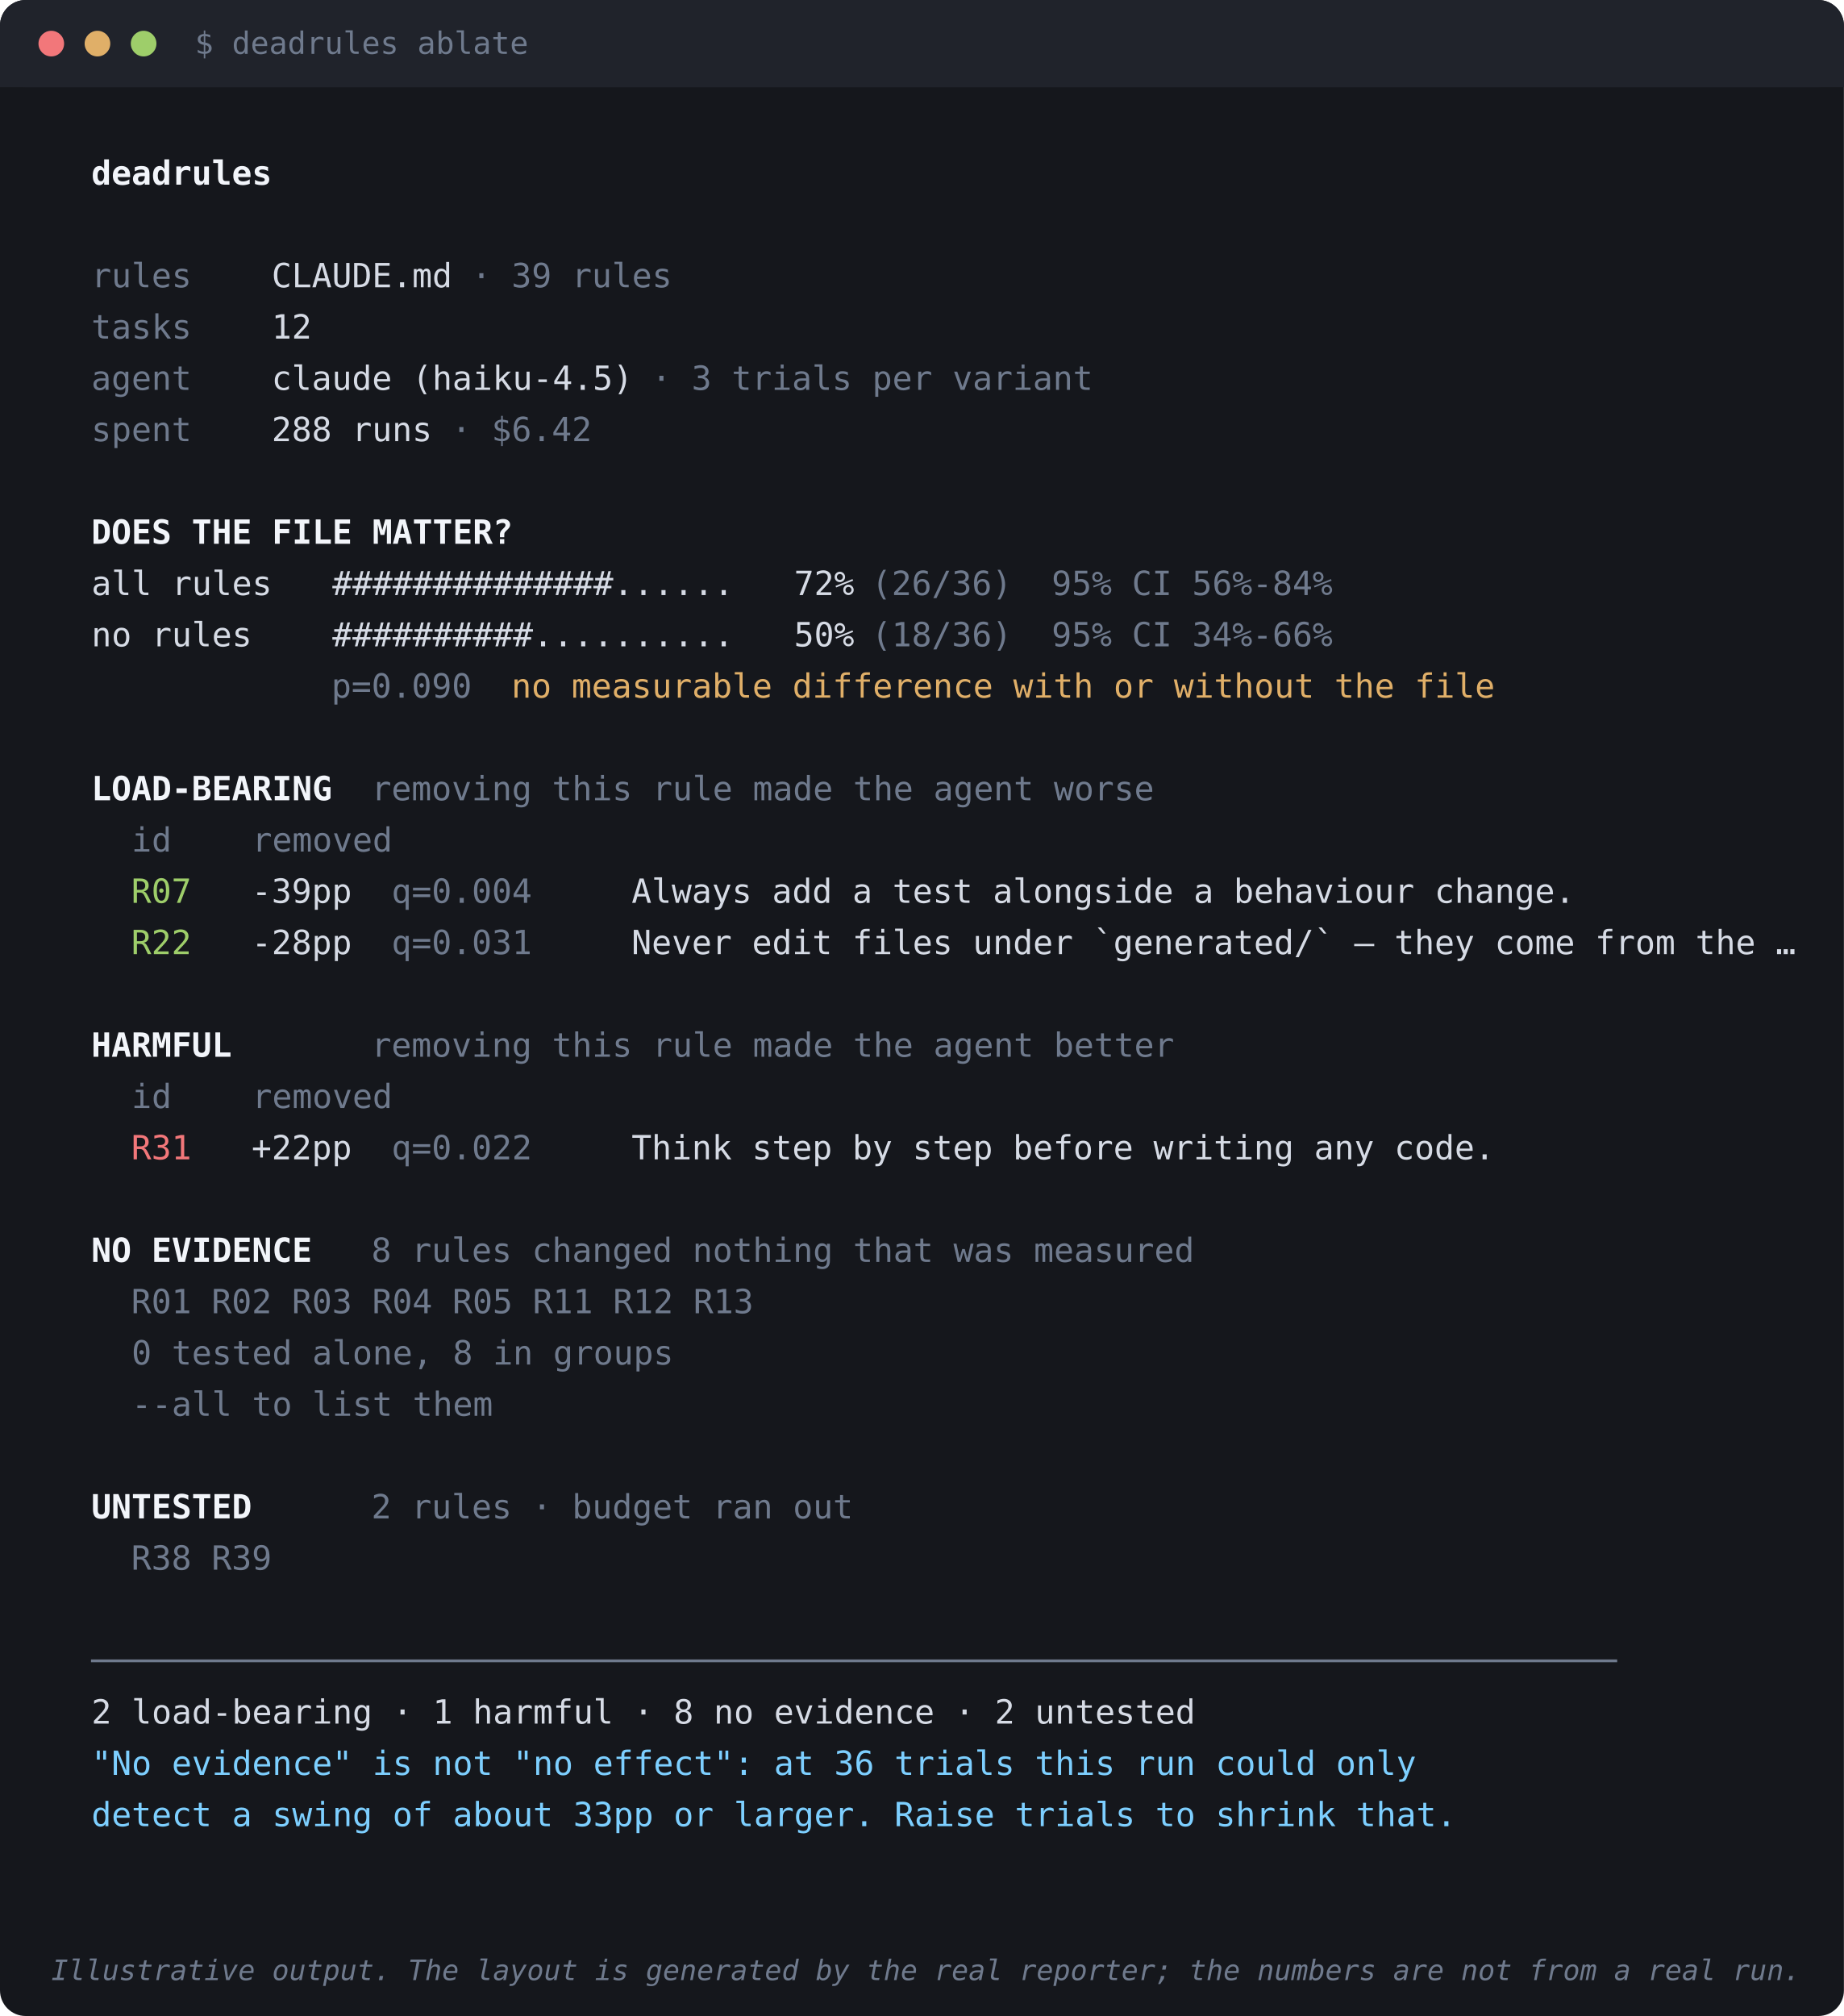
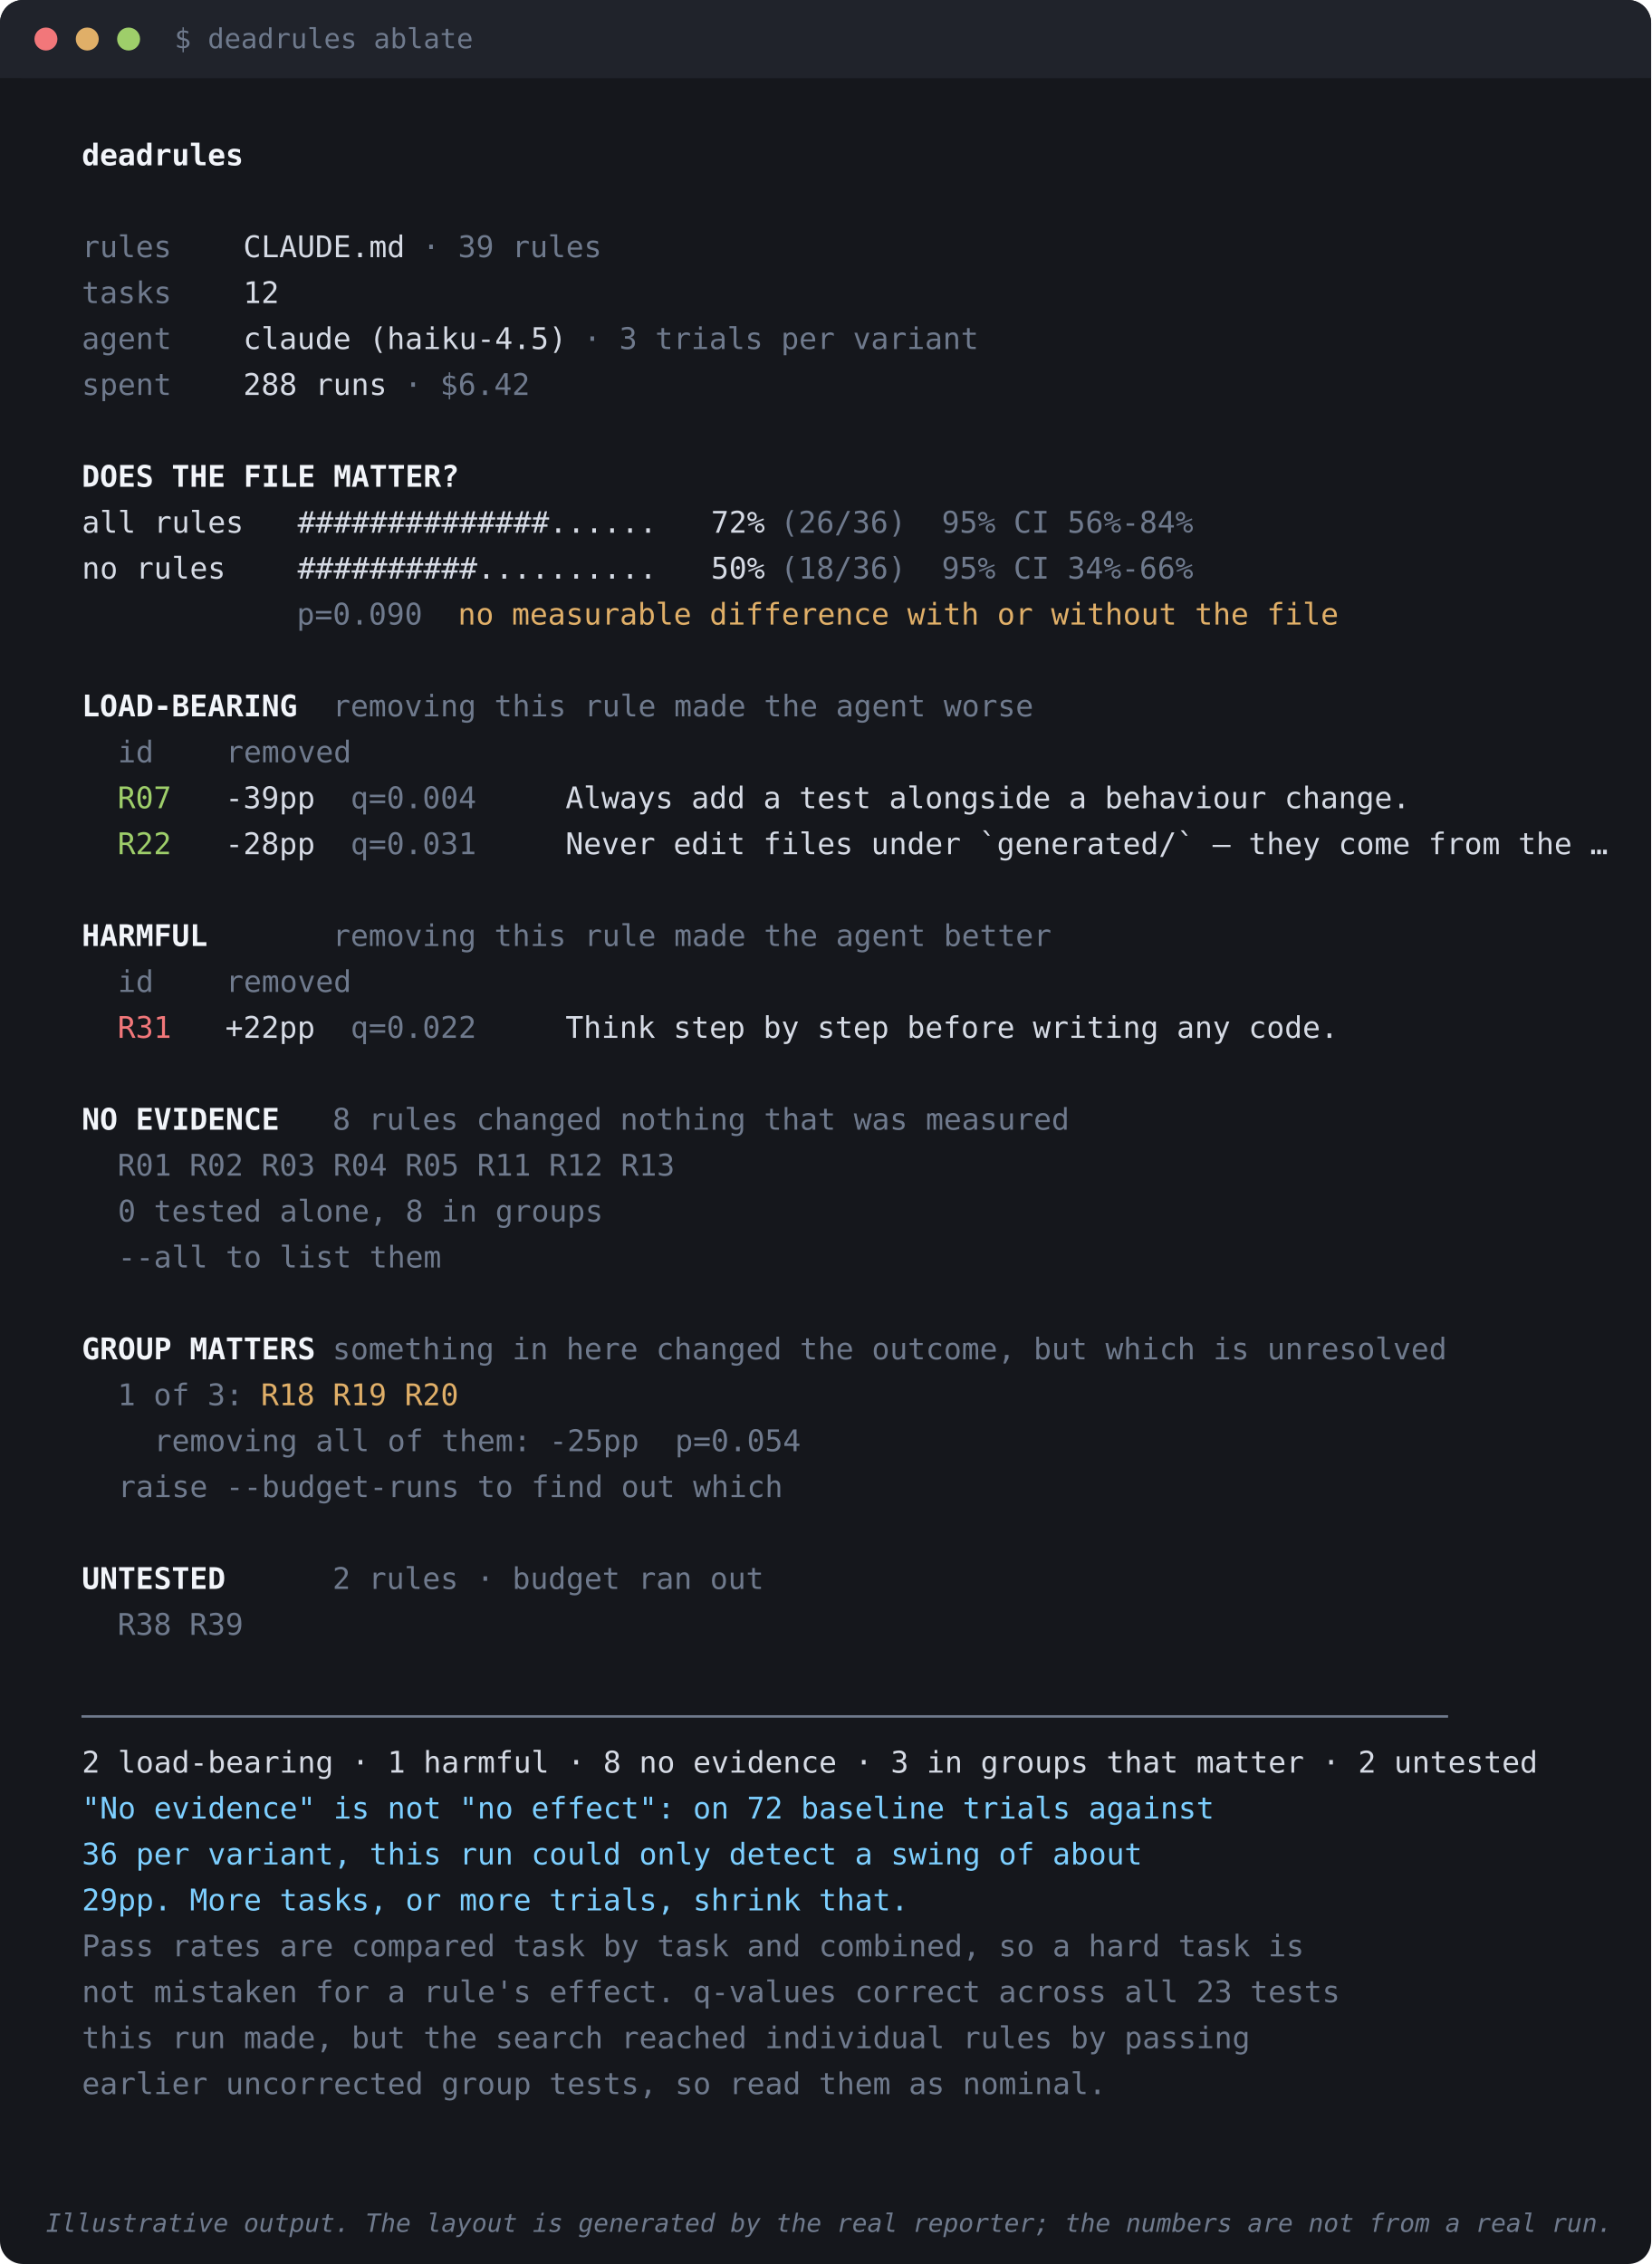
- <svg xmlns="http://www.w3.org/2000/svg" width="719" height="786" viewBox="0 0 719 786" font-family="ui-monospace, SFMono-Regular, 'SF Mono', Menlo, Consolas, 'DejaVu Sans Mono', monospace" font-size="13">
+ <svg xmlns="http://www.w3.org/2000/svg" width="719" height="986" viewBox="0 0 719 986" font-family="ui-monospace, SFMono-Regular, 'SF Mono', Menlo, Consolas, 'DejaVu Sans Mono', monospace" font-size="13">
  <rect width="100%" height="100%" rx="10" fill="#15171c" />
  <rect width="100%" height="34" rx="10" fill="#20232b" />
  <rect y="24" width="100%" height="10" fill="#20232b" />
  <circle cx="20" cy="17" r="5" fill="#f2777a" />
  <circle cx="38" cy="17" r="5" fill="#e0af68" />
  <circle cx="56" cy="17" r="5" fill="#9ece6a" />
  <text x="76" y="21" fill="#6f7a8d" font-size="12">$ deadrules ablate</text>
  <g>
    <text x="35.6" y="72" fill="#f2f5fa" font-weight="600" xml:space="preserve">deadrules</text>
    <text x="35.6" y="112" fill="#6f7a8d" xml:space="preserve">rules</text>
    <text x="74.6" y="112" fill="#d6dbe5" xml:space="preserve">    CLAUDE.md </text>
    <text x="183.8" y="112" fill="#6f7a8d" xml:space="preserve">· 39 rules</text>
    <text x="35.6" y="132" fill="#6f7a8d" xml:space="preserve">tasks</text>
    <text x="74.6" y="132" fill="#d6dbe5" xml:space="preserve">    12</text>
    <text x="35.6" y="152" fill="#6f7a8d" xml:space="preserve">agent</text>
    <text x="74.6" y="152" fill="#d6dbe5" xml:space="preserve">    claude (haiku-4.5) </text>
    <text x="254.0" y="152" fill="#6f7a8d" xml:space="preserve">· 3 trials per variant</text>
    <text x="35.6" y="172" fill="#6f7a8d" xml:space="preserve">spent</text>
    <text x="74.6" y="172" fill="#d6dbe5" xml:space="preserve">    288 runs </text>
    <text x="176.0" y="172" fill="#6f7a8d" xml:space="preserve">· $6.42</text>
    <text x="35.6" y="212" fill="#f2f5fa" font-weight="600" xml:space="preserve">DOES THE FILE MATTER?</text>
    <text x="20.0" y="232" fill="#d6dbe5" xml:space="preserve">  all rules   ##############......   72%</text>
    <text x="332.0" y="232" fill="#6f7a8d" xml:space="preserve"> (26/36)</text>
    <text x="394.4" y="232" fill="#6f7a8d" xml:space="preserve">  95% CI 56%-84%</text>
    <text x="20.0" y="252" fill="#d6dbe5" xml:space="preserve">  no rules    ##########..........   50%</text>
    <text x="332.0" y="252" fill="#6f7a8d" xml:space="preserve"> (18/36)</text>
    <text x="394.4" y="252" fill="#6f7a8d" xml:space="preserve">  95% CI 34%-66%</text>
    <text x="129.2" y="272" fill="#6f7a8d" xml:space="preserve">p=0.090</text>
    <text x="199.4" y="272" fill="#e0af68" xml:space="preserve">no measurable difference with or without the file</text>
    <text x="35.6" y="312" fill="#f2f5fa" font-weight="600" xml:space="preserve">LOAD-BEARING</text>
    <text x="144.8" y="312" fill="#6f7a8d" xml:space="preserve">removing this rule made the agent worse</text>
    <text x="20.0" y="332" fill="#6f7a8d" xml:space="preserve">    id    removed</text>
    <text x="51.2" y="352" fill="#9ece6a" xml:space="preserve">R07</text>
    <text x="74.6" y="352" fill="#d6dbe5" xml:space="preserve">   -39pp</text>
    <text x="137.0" y="352" fill="#6f7a8d" xml:space="preserve">  q=0.004   </text>
    <text x="230.6" y="352" fill="#d6dbe5" xml:space="preserve">  Always add a test alongside a behaviour change.</text>
    <text x="51.2" y="372" fill="#9ece6a" xml:space="preserve">R22</text>
    <text x="74.6" y="372" fill="#d6dbe5" xml:space="preserve">   -28pp</text>
    <text x="137.0" y="372" fill="#6f7a8d" xml:space="preserve">  q=0.031   </text>
    <text x="230.6" y="372" fill="#d6dbe5" xml:space="preserve">  Never edit files under `generated/` — they come from the …</text>
    <text x="35.6" y="412" fill="#f2f5fa" font-weight="600" xml:space="preserve">HARMFUL</text>
    <text x="144.8" y="412" fill="#6f7a8d" xml:space="preserve">removing this rule made the agent better</text>
    <text x="20.0" y="432" fill="#6f7a8d" xml:space="preserve">    id    removed</text>
    <text x="51.2" y="452" fill="#f2777a" xml:space="preserve">R31</text>
    <text x="74.6" y="452" fill="#d6dbe5" xml:space="preserve">   +22pp</text>
    <text x="137.0" y="452" fill="#6f7a8d" xml:space="preserve">  q=0.022   </text>
    <text x="230.6" y="452" fill="#d6dbe5" xml:space="preserve">  Think step by step before writing any code.</text>
    <text x="35.6" y="492" fill="#f2f5fa" font-weight="600" xml:space="preserve">NO EVIDENCE</text>
    <text x="144.8" y="492" fill="#6f7a8d" xml:space="preserve">8 rules changed nothing that was measured</text>
    <text x="51.2" y="512" fill="#6f7a8d" xml:space="preserve">R01 R02 R03 R04 R05 R11 R12 R13</text>
    <text x="20.0" y="532" fill="#6f7a8d" xml:space="preserve">    0 tested alone, 8 in groups</text>
    <text x="20.0" y="552" fill="#6f7a8d" xml:space="preserve">    --all to list them</text>
-     <text x="35.6" y="592" fill="#f2f5fa" font-weight="600" xml:space="preserve">UNTESTED</text>
-     <text x="144.8" y="592" fill="#6f7a8d" xml:space="preserve">2 rules · budget ran out</text>
-     <text x="51.2" y="612" fill="#6f7a8d" xml:space="preserve">R38 R39</text>
-     <text x="35.6" y="652" fill="#6f7a8d" xml:space="preserve">────────────────────────────────────────────────────────────────────────────</text>
-     <text x="20.0" y="672" fill="#d6dbe5" xml:space="preserve">  2 load-bearing · 1 harmful · 8 no evidence · 2 untested</text>
-     <text x="20.0" y="692" fill="#7dcfff" xml:space="preserve">  "No evidence" is not "no effect": at 36 trials this run could only</text>
-     <text x="20.0" y="712" fill="#7dcfff" xml:space="preserve">  detect a swing of about 33pp or larger. Raise trials to shrink that.</text>
+     <text x="35.6" y="592" fill="#f2f5fa" font-weight="600" xml:space="preserve">GROUP MATTERS</text>
+     <text x="144.8" y="592" fill="#6f7a8d" xml:space="preserve">something in here changed the outcome, but which is unresolved</text>
+     <text x="51.2" y="612" fill="#6f7a8d" xml:space="preserve">1 of 3:</text>
+     <text x="113.6" y="612" fill="#e0af68" xml:space="preserve">R18 R19 R20</text>
+     <text x="20.0" y="632" fill="#6f7a8d" xml:space="preserve">      removing all of them: -25pp  p=0.054</text>
+     <text x="20.0" y="652" fill="#6f7a8d" xml:space="preserve">    raise --budget-runs to find out which</text>
+     <text x="35.6" y="692" fill="#f2f5fa" font-weight="600" xml:space="preserve">UNTESTED</text>
+     <text x="144.8" y="692" fill="#6f7a8d" xml:space="preserve">2 rules · budget ran out</text>
+     <text x="51.2" y="712" fill="#6f7a8d" xml:space="preserve">R38 R39</text>
+     <text x="35.6" y="752" fill="#6f7a8d" xml:space="preserve">────────────────────────────────────────────────────────────────────────────</text>
+     <text x="20.0" y="772" fill="#d6dbe5" xml:space="preserve">  2 load-bearing · 1 harmful · 8 no evidence · 3 in groups that matter · 2 untested</text>
+     <text x="20.0" y="792" fill="#7dcfff" xml:space="preserve">  "No evidence" is not "no effect": on 72 baseline trials against</text>
+     <text x="20.0" y="812" fill="#7dcfff" xml:space="preserve">  36 per variant, this run could only detect a swing of about</text>
+     <text x="20.0" y="832" fill="#7dcfff" xml:space="preserve">  29pp. More tasks, or more trials, shrink that.</text>
+     <text x="20.0" y="852" fill="#6f7a8d" xml:space="preserve">  Pass rates are compared task by task and combined, so a hard task is</text>
+     <text x="20.0" y="872" fill="#6f7a8d" xml:space="preserve">  not mistaken for a rule's effect. q-values correct across all 23 tests</text>
+     <text x="20.0" y="892" fill="#6f7a8d" xml:space="preserve">  this run made, but the search reached individual rules by passing</text>
+     <text x="20.0" y="912" fill="#6f7a8d" xml:space="preserve">  earlier uncorrected group tests, so read them as nominal.</text>
  </g>
-   <text x="20" y="772" fill="#6f7a8d" font-size="11" font-style="italic">Illustrative output. The layout is generated by the real reporter; the numbers are not from a real run.</text>
+   <text x="20" y="972" fill="#6f7a8d" font-size="11" font-style="italic">Illustrative output. The layout is generated by the real reporter; the numbers are not from a real run.</text>
</svg>
